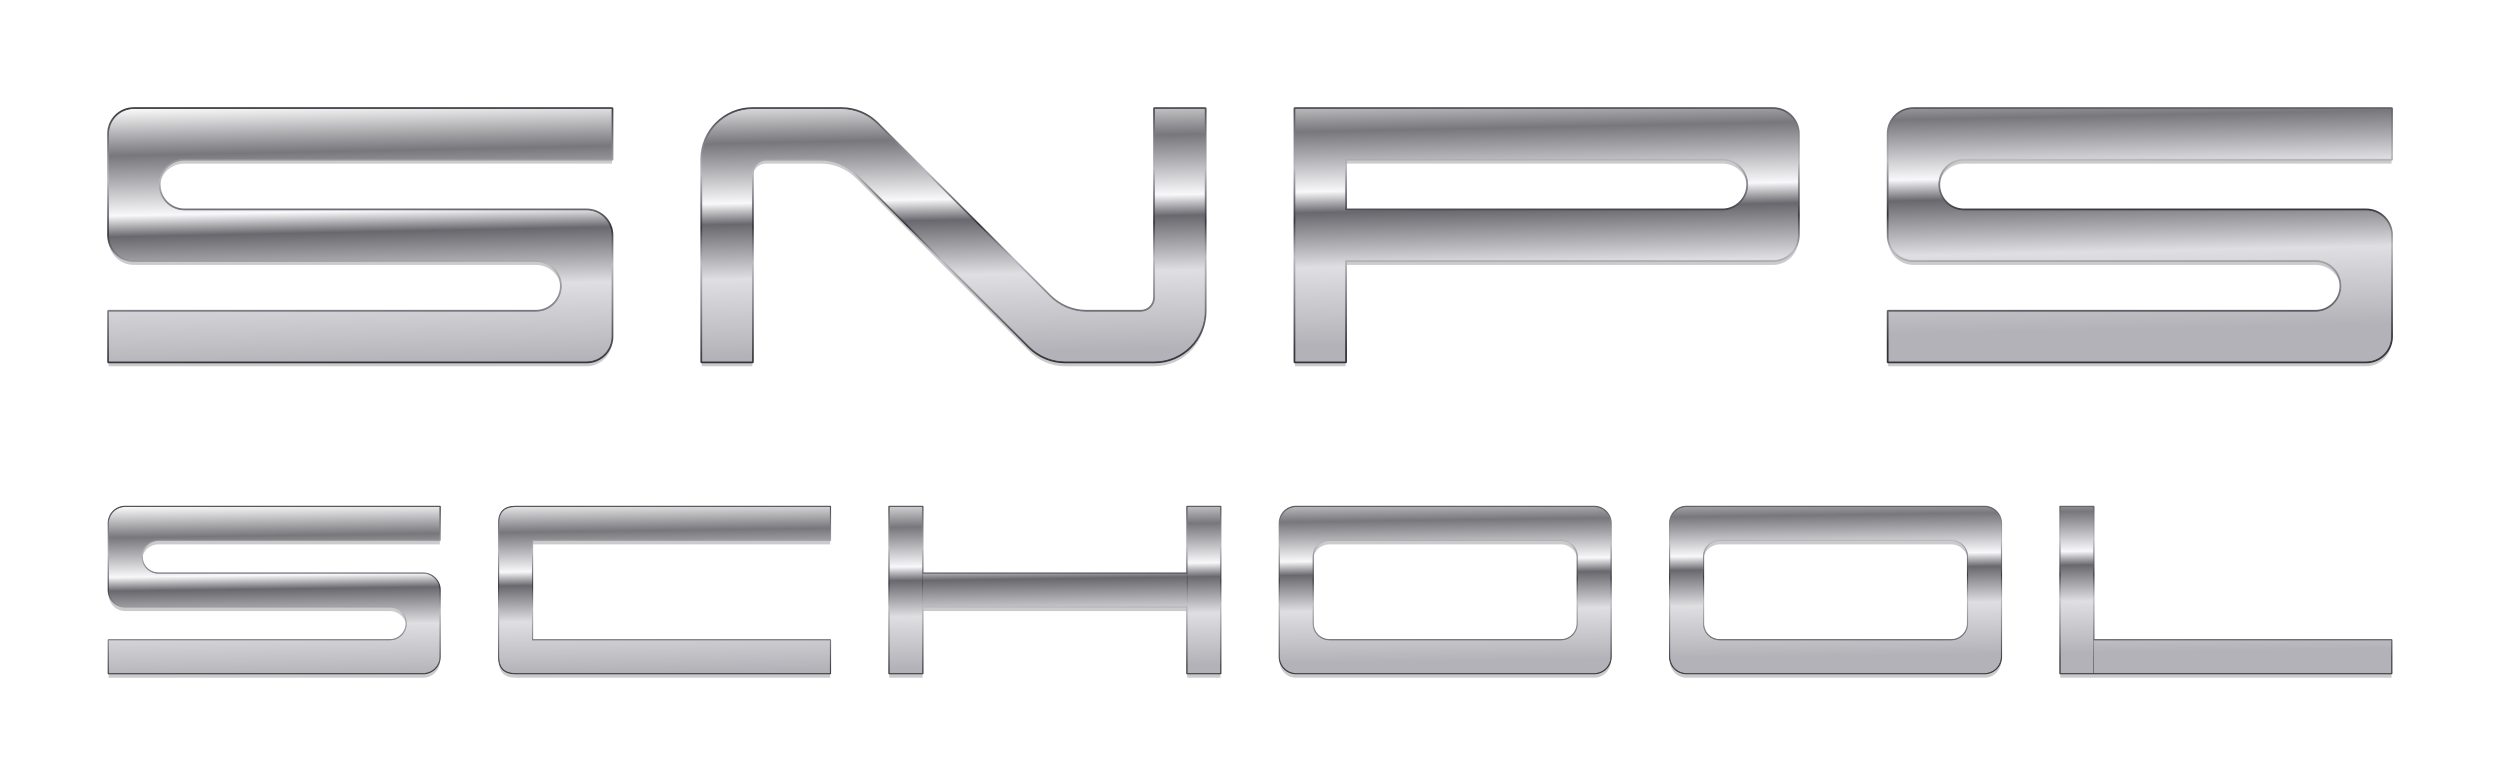
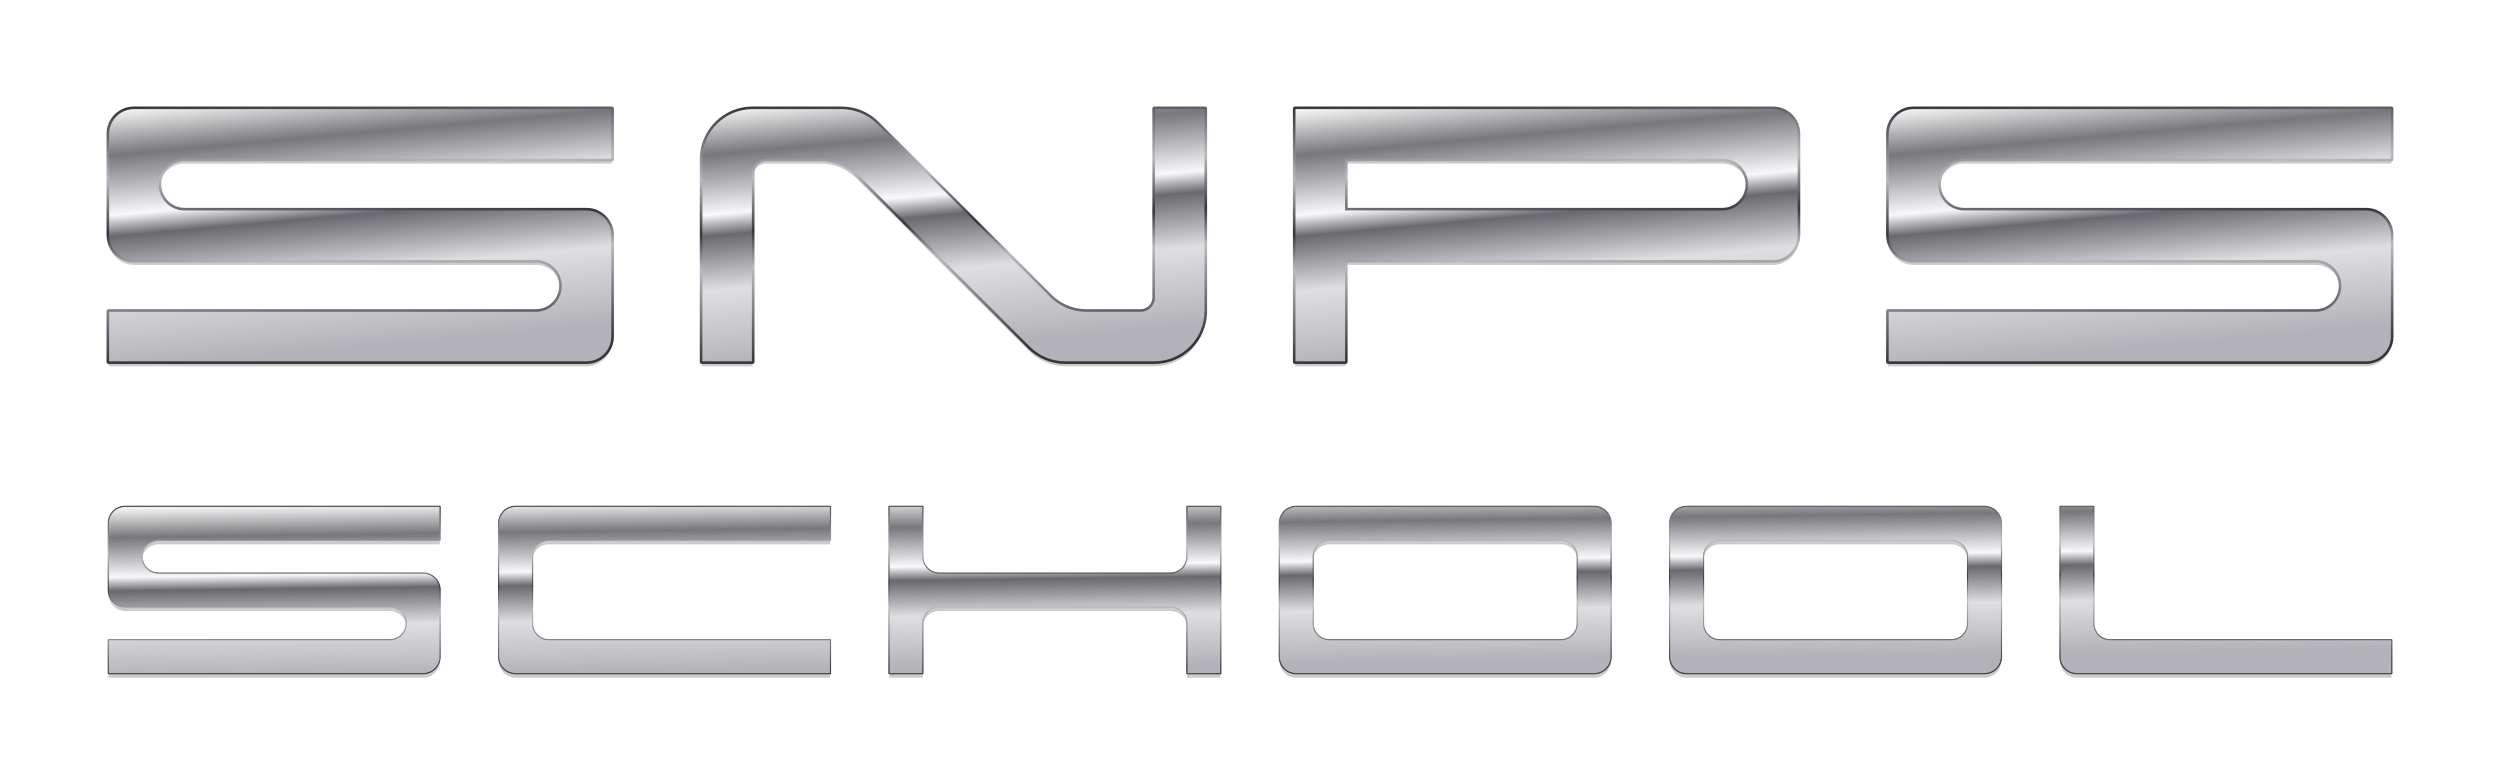
- <svg xmlns="http://www.w3.org/2000/svg" width="690.764" height="216.062" viewBox="0 0 690.764 216.062">
+ <svg xmlns="http://www.w3.org/2000/svg" width="690.806" height="216.065" viewBox="0 0 690.806 216.065">
  <defs>
    <linearGradient id="si-silver" x1="0" y1="0" x2=".18" y2="1">
      <stop stop-color="#fafafa" />
      <stop offset=".18" stop-color="#77777c" />
      <stop offset=".41" stop-color="#f8f8fa" />
      <stop offset=".49" stop-color="#68686e" />
      <stop offset=".7" stop-color="#dfdfe2" />
      <stop offset="1" stop-color="#b2b2b8" />
    </linearGradient>
    <linearGradient id="si-glass" x1="0" y1="0" x2=".24" y2="1">
      <stop stop-color="#33333a" stop-opacity=".92" />
      <stop offset=".16" stop-color="#b8b8c0" stop-opacity=".26" />
      <stop offset=".4" stop-color="#33333a" stop-opacity=".12" />
      <stop offset=".49" stop-color="#33333a" stop-opacity=".82" />
      <stop offset=".56" stop-color="#b8b8c0" stop-opacity=".1" />
      <stop offset=".82" stop-color="#33333a" stop-opacity=".15" />
      <stop offset="1" stop-color="#33333a" stop-opacity=".8" />
    </linearGradient>
    <linearGradient id="si-frost" x2=".8" y2="1">
      <stop stop-color="#33333a" stop-opacity=".85" />
      <stop offset="1" stop-color="#b8b8c0" stop-opacity=".5" />
    </linearGradient>
    <linearGradient id="si-edge" x2=".1" y2="1">
      <stop stop-color="#33333a" />
      <stop offset=".28" stop-color="#b8b8c0" />
      <stop offset=".49" stop-color="#33333a" />
      <stop offset=".63" stop-color="#b8b8c0" />
      <stop offset="1" stop-color="#33333a" />
    </linearGradient>
  </defs>
  <g transform="translate(0 1.2)" fill="#111111" opacity=".22">
    <g transform="translate(30 30)">
-       <path d="M125.1 14.0H139.1V0.0H7.0C3.1 0.0 0.0 3.1 0.0 7.0V35.0C0.0 38.9 3.1 42.0 7.0 42.0H118.1C121.9 42.0 125.1 45.1 125.1 49.0C125.1 52.9 121.9 56.0 118.1 56.0H0.0V70.0H132.1C135.9 70.0 139.1 66.9 139.1 63.0V35.0C139.1 31.1 135.9 28.0 132.1 28.0H21.0C17.1 28.0 14.0 24.9 14.0 21.0C14.0 17.1 17.1 14.0 21.0 14.0H125.1ZM289.0 0.0V52.2C289.0 54.3 287.3 56.0 285.2 56.0H270.1C266.4 56.0 262.9 54.5 260.2 51.9L250.3 42.0L240.4 32.1L222.3 14.0L212.4 4.1C209.8 1.5 206.2 0.0 202.5 0.0H177.9C170.2 0.0 163.9 6.3 163.9 14.0V70.0H177.9V17.8C177.9 15.7 179.6 14.0 181.7 14.0H196.8C200.5 14.0 204.0 15.5 206.6 18.1L230.5 42.0L240.4 51.9L244.5 56.0L254.4 65.9C257.0 68.5 260.6 70.0 264.3 70.0H289.0C296.7 70.0 303.0 63.7 303.0 56.0V0.0H289.0ZM327.8 0.0V70.0H341.8V42.0H459.9C463.7 42.0 466.9 38.9 466.9 35.0V7.0C466.9 3.1 463.7 0.0 459.9 0.0H327.8ZM445.9 28.0H341.8V14.0H445.9C449.7 14.0 452.9 17.1 452.9 21.0C452.9 24.9 449.7 28.0 445.9 28.0ZM616.8 14.0H630.8V0.0H498.7C494.8 0.0 491.7 3.1 491.7 7.0V35.0C491.7 38.9 494.8 42.0 498.7 42.0H609.8C613.6 42.0 616.8 45.1 616.8 49.0C616.8 52.9 613.6 56.0 609.8 56.0H491.7V70.0H623.8C627.6 70.0 630.8 66.9 630.8 63.0V35.0C630.8 31.1 627.6 28.0 623.8 28.0H512.7C508.8 28.0 505.7 24.9 505.7 21.0C505.7 17.1 508.8 14.0 512.7 14.0H616.8Z" />
-       <path d="M125.1 14.0H139.1V0.0H7.0C3.1 0.0 0.0 3.1 0.0 7.0V35.0C0.0 38.9 3.1 42.0 7.0 42.0H118.1C121.9 42.0 125.1 45.1 125.1 49.0C125.1 52.9 121.9 56.0 118.1 56.0H0.0V70.0H132.1C135.9 70.0 139.1 66.9 139.1 63.0V35.0C139.1 31.1 135.9 28.0 132.1 28.0H21.0C17.1 28.0 14.0 24.9 14.0 21.0C14.0 17.1 17.1 14.0 21.0 14.0H125.1ZM303.0 0.0H170.9C166.2 0.0 163.9 2.3 163.9 7.0V63.0C163.9 67.7 166.2 70.0 170.9 70.0H303.0V56.0H177.9V14.0H303.0V0.0ZM327.8 0.0H341.8V70.0H327.8V0.0ZM452.9 0.0H466.9V70.0H452.9V0.0ZM341.8 28.0H452.9V42.0H341.8V28.0ZM498.7 0.0H623.8C627.6 0.0 630.8 3.1 630.8 7.0V63.0C630.8 66.9 627.6 70.0 623.8 70.0H498.7C494.8 70.0 491.7 66.9 491.7 63.0V7.0C491.7 3.1 494.8 0.0 498.7 0.0ZM512.7 14.0C508.8 14.0 505.7 17.1 505.7 21.0V49.0C505.7 52.9 508.8 56.0 512.7 56.0H609.8C613.6 56.0 616.8 52.9 616.8 49.0V21.0C616.8 17.1 613.6 14.0 609.8 14.0H512.7ZM662.6 0.0H787.7C791.5 0.0 794.7 3.1 794.7 7.0V63.0C794.7 66.9 791.5 70.0 787.7 70.0H662.6C658.7 70.0 655.6 66.9 655.6 63.0V7.0C655.6 3.1 658.7 0.0 662.6 0.0ZM676.6 14.0C672.7 14.0 669.6 17.1 669.6 21.0V49.0C669.6 52.9 672.7 56.0 676.6 56.0H773.7C777.5 56.0 780.7 52.9 780.7 49.0V21.0C780.7 17.1 777.5 14.0 773.7 14.0H676.6ZM819.5 0.0H833.5V70.0H819.5V0.0ZM833.5 56.0H958.6V70.0H833.5V56.0Z" transform="translate(0 110) scale(0.6580302)" />
+       <g transform="scale(1.492537) translate(-33.28 -33.28)">
+         <path d="M117.08,42.66h9.38v-9.38H37.97c-2.59,0-4.69,2.1-4.69,4.69v18.76c0,2.59,2.1,4.69,4.69,4.69h4.69s69.73,0,69.73,0c2.59,0,4.69,2.1,4.69,4.69h0c0,2.59-2.1,4.69-4.69,4.69H42.66s-9.38,0-9.38,0v9.38h88.49c2.59,0,4.69-2.1,4.69-4.69v-18.76c0-2.59-2.1-4.69-4.69-4.69h-4.69s-69.73,0-69.73,0c-2.59,0-4.69-2.1-4.69-4.69h0c0-2.59,2.1-4.69,4.69-4.69h69.73Z" />
+         <path d="M226.9,33.28v34.98c0,1.4-1.14,2.54-2.54,2.54h-10.08c-2.49,0-4.87-.99-6.63-2.75l-6.63-6.63-6.64-6.63-12.13-12.13h0l-6.63-6.63c-1.76-1.76-4.14-2.75-6.63-2.75h-9.37s-7.13,0-7.13,0h0c-5.18,0-9.38,4.2-9.38,9.38h0s0,0,0,0v37.52h9.38v-34.98c0-1.4,1.14-2.54,2.54-2.54h10.09c2.49,0,4.87.99,6.63,2.75l16.01,16.01,6.63,6.64,2.74,2.74,6.63,6.63c1.76,1.76,4.14,2.75,6.63,2.75h9.39s7.12,0,7.12,0h0c5.18,0,9.38-4.2,9.38-9.38h0v-37.52h-9.38Z" />
+         <path d="M252.92,33.28v46.9h9.38v-18.76h79.11c2.59,0,4.69-2.1,4.69-4.69v-18.76c0-2.59-2.1-4.69-4.69-4.69h-88.49ZM332.03,52.04h-69.73v-9.38h69.73c2.59,0,4.69,2.1,4.69,4.69h0c0,2.59-2.1,4.69-4.69,4.69Z" />
+         <path d="M372.12,47.35h0c0,2.59,2.1,4.69,4.69,4.69h74.42c2.59,0,4.69,2.1,4.69,4.69v18.76c0,2.59-2.1,4.69-4.69,4.69h-88.49v-9.38h79.11c2.59,0,4.69-2.1,4.69-4.69h0c0-2.59-2.1-4.69-4.69-4.69h-74.42c-2.59,0-4.69-2.1-4.69-4.69v-18.76c0-2.59,2.1-4.69,4.69-4.69h88.49v9.38h-79.11c-2.59,0-4.69,2.1-4.69,4.69Z" />
+       </g>
+       <path d="M125.1 14.0H139.1V0.0H7.0C3.1 0.0 0.0 3.1 0.0 7.0V35.0C0.0 38.9 3.1 42.0 7.0 42.0H118.1C121.9 42.0 125.1 45.1 125.1 49.0C125.1 52.9 121.9 56.0 118.1 56.0H0.0V70.0H132.1C135.9 70.0 139.1 66.9 139.1 63.0V35.0C139.1 31.1 135.9 28.0 132.1 28.0H21.0C17.1 28.0 14.0 24.9 14.0 21.0C14.0 17.1 17.1 14.0 21.0 14.0H125.1ZM303.0 0.0H170.9C167.0 0.0 163.9 3.1 163.9 7.0V63.0C163.9 66.9 167.0 70.0 170.9 70.0H303.0V56.0H184.9C181.0 56.0 177.9 52.9 177.9 49.0V21.0C177.9 17.1 181.0 14.0 184.9 14.0H303.0V0.0ZM327.8 0.0H341.8V21.0C341.8 24.9 344.9 28.0 348.8 28.0H445.9C449.7 28.0 452.9 24.9 452.9 21.0V0.0H466.9V70.0H452.9V49.0C452.9 45.1 449.7 42.0 445.9 42.0H348.8C344.9 42.0 341.8 45.1 341.8 49.0V70.0H327.8V0.0ZM491.7 7.0C491.7 3.1 494.8 0.0 498.7 0.0H623.8C627.6 0.0 630.8 3.1 630.8 7.0V63.0C630.8 66.9 627.6 70.0 623.8 70.0H498.7C494.8 70.0 491.7 66.9 491.7 63.0V7.0ZM505.7 21.0V49.0C505.7 52.9 508.8 56.0 512.7 56.0H609.8C613.6 56.0 616.8 52.9 616.8 49.0V21.0C616.8 17.1 613.6 14.0 609.8 14.0H512.7C508.8 14.0 505.7 17.1 505.7 21.0ZM655.6 7.0C655.6 3.1 658.7 0.0 662.6 0.0H787.7C791.5 0.0 794.7 3.1 794.7 7.0V63.0C794.7 66.9 791.5 70.0 787.7 70.0H662.6C658.7 70.0 655.6 66.9 655.6 63.0V7.0ZM669.6 21.0V49.0C669.6 52.9 672.7 56.0 676.6 56.0H773.7C777.5 56.0 780.7 52.9 780.7 49.0V21.0C780.7 17.1 777.5 14.0 773.7 14.0H676.6C672.7 14.0 669.6 17.1 669.6 21.0ZM819.5 0.0H833.5V49.0C833.5 52.9 836.6 56.0 840.5 56.0H958.6V70.0H826.5C822.6 70.0 819.5 66.9 819.5 63.0V0.0Z" transform="translate(0 110) scale(0.6580738)" />
    </g>
  </g>
  <g fill="url(#si-silver)" stroke="url(#si-edge)" stroke-width=".75" stroke-linejoin="round" paint-order="stroke fill">
    <g transform="translate(30 30)">
-       <path d="M125.1 14.0H139.1V0.0H7.0C3.1 0.0 0.0 3.1 0.0 7.0V35.0C0.0 38.9 3.1 42.0 7.0 42.0H118.1C121.9 42.0 125.1 45.1 125.1 49.0C125.1 52.9 121.9 56.0 118.1 56.0H0.0V70.0H132.1C135.9 70.0 139.1 66.9 139.1 63.0V35.0C139.1 31.1 135.9 28.0 132.1 28.0H21.0C17.1 28.0 14.0 24.9 14.0 21.0C14.0 17.1 17.1 14.0 21.0 14.0H125.1ZM289.0 0.0V52.2C289.0 54.3 287.3 56.0 285.2 56.0H270.1C266.4 56.0 262.9 54.5 260.2 51.9L250.3 42.0L240.4 32.1L222.3 14.0L212.4 4.1C209.8 1.5 206.2 0.0 202.5 0.0H177.9C170.2 0.0 163.9 6.3 163.9 14.0V70.0H177.9V17.8C177.9 15.7 179.6 14.0 181.7 14.0H196.8C200.5 14.0 204.0 15.5 206.6 18.1L230.5 42.0L240.4 51.9L244.5 56.0L254.4 65.9C257.0 68.5 260.6 70.0 264.3 70.0H289.0C296.7 70.0 303.0 63.7 303.0 56.0V0.0H289.0ZM327.8 0.0V70.0H341.8V42.0H459.9C463.7 42.0 466.9 38.9 466.9 35.0V7.0C466.9 3.1 463.7 0.0 459.9 0.0H327.8ZM445.9 28.0H341.8V14.0H445.9C449.7 14.0 452.9 17.1 452.9 21.0C452.9 24.9 449.7 28.0 445.9 28.0ZM616.8 14.0H630.8V0.0H498.7C494.8 0.0 491.7 3.1 491.7 7.0V35.0C491.7 38.9 494.8 42.0 498.7 42.0H609.8C613.6 42.0 616.8 45.1 616.8 49.0C616.8 52.9 613.6 56.0 609.8 56.0H491.7V70.0H623.8C627.6 70.0 630.8 66.9 630.8 63.0V35.0C630.8 31.1 627.6 28.0 623.8 28.0H512.7C508.8 28.0 505.7 24.9 505.7 21.0C505.7 17.1 508.8 14.0 512.7 14.0H616.8Z" />
-       <path d="M125.1 14.0H139.1V0.0H7.0C3.1 0.0 0.0 3.1 0.0 7.0V35.0C0.0 38.9 3.1 42.0 7.0 42.0H118.1C121.9 42.0 125.1 45.1 125.1 49.0C125.1 52.9 121.9 56.0 118.1 56.0H0.0V70.0H132.1C135.9 70.0 139.1 66.9 139.1 63.0V35.0C139.1 31.1 135.9 28.0 132.1 28.0H21.0C17.1 28.0 14.0 24.9 14.0 21.0C14.0 17.1 17.1 14.0 21.0 14.0H125.1ZM303.0 0.0H170.9C166.2 0.0 163.9 2.3 163.9 7.0V63.0C163.9 67.7 166.2 70.0 170.9 70.0H303.0V56.0H177.9V14.0H303.0V0.0ZM327.8 0.0H341.8V70.0H327.8V0.0ZM452.9 0.0H466.9V70.0H452.9V0.0ZM341.8 28.0H452.9V42.0H341.8V28.0ZM498.7 0.0H623.8C627.6 0.0 630.8 3.1 630.8 7.0V63.0C630.8 66.9 627.6 70.0 623.8 70.0H498.7C494.8 70.0 491.7 66.9 491.7 63.0V7.0C491.7 3.1 494.8 0.0 498.7 0.0ZM512.7 14.0C508.8 14.0 505.7 17.1 505.7 21.0V49.0C505.7 52.9 508.8 56.0 512.7 56.0H609.8C613.6 56.0 616.8 52.9 616.8 49.0V21.0C616.8 17.1 613.6 14.0 609.8 14.0H512.7ZM662.6 0.0H787.7C791.5 0.0 794.7 3.1 794.7 7.0V63.0C794.7 66.9 791.5 70.0 787.7 70.0H662.6C658.7 70.0 655.6 66.9 655.6 63.0V7.0C655.6 3.1 658.7 0.0 662.6 0.0ZM676.6 14.0C672.7 14.0 669.6 17.1 669.6 21.0V49.0C669.6 52.9 672.7 56.0 676.6 56.0H773.7C777.5 56.0 780.7 52.9 780.7 49.0V21.0C780.7 17.1 777.5 14.0 773.7 14.0H676.6ZM819.5 0.0H833.5V70.0H819.5V0.0ZM833.5 56.0H958.6V70.0H833.5V56.0Z" transform="translate(0 110) scale(0.6580302)" />
+       <g transform="scale(1.492537) translate(-33.28 -33.28)">
+         <path d="M117.08,42.66h9.38v-9.38H37.97c-2.59,0-4.69,2.1-4.69,4.69v18.76c0,2.59,2.1,4.69,4.69,4.69h4.69s69.73,0,69.73,0c2.59,0,4.69,2.1,4.69,4.69h0c0,2.59-2.1,4.69-4.69,4.69H42.66s-9.38,0-9.38,0v9.38h88.49c2.59,0,4.69-2.1,4.69-4.69v-18.76c0-2.59-2.1-4.69-4.69-4.69h-4.69s-69.73,0-69.73,0c-2.59,0-4.69-2.1-4.69-4.69h0c0-2.59,2.1-4.69,4.69-4.69h69.73Z" />
+         <path d="M226.9,33.28v34.98c0,1.4-1.14,2.54-2.54,2.54h-10.08c-2.49,0-4.87-.99-6.63-2.75l-6.63-6.63-6.64-6.63-12.13-12.13h0l-6.63-6.63c-1.76-1.76-4.14-2.75-6.63-2.75h-9.37s-7.13,0-7.13,0h0c-5.18,0-9.38,4.2-9.38,9.38h0s0,0,0,0v37.52h9.38v-34.98c0-1.4,1.14-2.54,2.54-2.54h10.09c2.49,0,4.87.99,6.63,2.75l16.01,16.01,6.63,6.64,2.74,2.74,6.63,6.63c1.76,1.76,4.14,2.75,6.63,2.75h9.39s7.12,0,7.12,0h0c5.18,0,9.38-4.2,9.38-9.38h0v-37.52h-9.38Z" />
+         <path d="M252.92,33.28v46.9h9.38v-18.76h79.11c2.59,0,4.69-2.1,4.69-4.69v-18.76c0-2.59-2.1-4.69-4.69-4.69h-88.49ZM332.03,52.04h-69.73v-9.38h69.73c2.59,0,4.69,2.1,4.69,4.69h0c0,2.59-2.1,4.69-4.69,4.69Z" />
+         <path d="M372.12,47.35h0c0,2.59,2.1,4.69,4.69,4.69h74.42c2.59,0,4.69,2.1,4.69,4.69v18.76c0,2.59-2.1,4.69-4.69,4.69h-88.49v-9.38h79.11c2.59,0,4.69-2.1,4.69-4.69h0c0-2.59-2.1-4.69-4.69-4.69h-74.42c-2.59,0-4.69-2.1-4.69-4.69v-18.76c0-2.59,2.1-4.69,4.69-4.69h88.49v9.38h-79.11c-2.59,0-4.69,2.1-4.69,4.69Z" />
+       </g>
+       <path d="M125.1 14.0H139.1V0.0H7.0C3.1 0.0 0.0 3.1 0.0 7.0V35.0C0.0 38.9 3.1 42.0 7.0 42.0H118.1C121.9 42.0 125.1 45.1 125.1 49.0C125.1 52.9 121.9 56.0 118.1 56.0H0.0V70.0H132.1C135.9 70.0 139.1 66.9 139.1 63.0V35.0C139.1 31.1 135.9 28.0 132.1 28.0H21.0C17.1 28.0 14.0 24.9 14.0 21.0C14.0 17.1 17.1 14.0 21.0 14.0H125.1ZM303.0 0.0H170.9C167.0 0.0 163.9 3.1 163.9 7.0V63.0C163.9 66.9 167.0 70.0 170.9 70.0H303.0V56.0H184.9C181.0 56.0 177.9 52.9 177.9 49.0V21.0C177.9 17.1 181.0 14.0 184.9 14.0H303.0V0.0ZM327.8 0.0H341.8V21.0C341.8 24.9 344.9 28.0 348.8 28.0H445.9C449.7 28.0 452.9 24.9 452.9 21.0V0.0H466.9V70.0H452.9V49.0C452.9 45.1 449.7 42.0 445.9 42.0H348.8C344.9 42.0 341.8 45.1 341.8 49.0V70.0H327.8V0.0ZM491.7 7.0C491.7 3.1 494.8 0.0 498.7 0.0H623.8C627.6 0.0 630.8 3.1 630.8 7.0V63.0C630.8 66.9 627.6 70.0 623.8 70.0H498.7C494.8 70.0 491.7 66.9 491.7 63.0V7.0ZM505.7 21.0V49.0C505.7 52.9 508.8 56.0 512.7 56.0H609.8C613.6 56.0 616.8 52.9 616.8 49.0V21.0C616.8 17.1 613.6 14.0 609.8 14.0H512.7C508.8 14.0 505.7 17.1 505.7 21.0ZM655.6 7.0C655.6 3.1 658.7 0.0 662.6 0.0H787.7C791.5 0.0 794.7 3.1 794.7 7.0V63.0C794.7 66.9 791.5 70.0 787.7 70.0H662.6C658.7 70.0 655.6 66.9 655.6 63.0V7.0ZM669.6 21.0V49.0C669.6 52.9 672.7 56.0 676.6 56.0H773.7C777.5 56.0 780.7 52.9 780.7 49.0V21.0C780.7 17.1 777.5 14.0 773.7 14.0H676.6C672.7 14.0 669.6 17.1 669.6 21.0ZM819.5 0.0H833.5V49.0C833.5 52.9 836.6 56.0 840.5 56.0H958.6V70.0H826.5C822.6 70.0 819.5 66.9 819.5 63.0V0.0Z" transform="translate(0 110) scale(0.6580738)" />
    </g>
  </g>
  <g fill="none" stroke="url(#si-edge)" stroke-width=".22" opacity=".9">
    <g transform="translate(30 30)">
-       <path d="M125.1 14.0H139.1V0.0H7.0C3.1 0.0 0.0 3.1 0.0 7.0V35.0C0.0 38.9 3.1 42.0 7.0 42.0H118.1C121.9 42.0 125.1 45.1 125.1 49.0C125.1 52.9 121.9 56.0 118.1 56.0H0.0V70.0H132.1C135.9 70.0 139.1 66.9 139.1 63.0V35.0C139.1 31.1 135.9 28.0 132.1 28.0H21.0C17.1 28.0 14.0 24.9 14.0 21.0C14.0 17.1 17.1 14.0 21.0 14.0H125.1ZM289.0 0.0V52.2C289.0 54.3 287.3 56.0 285.2 56.0H270.1C266.4 56.0 262.9 54.5 260.2 51.9L250.3 42.0L240.4 32.1L222.3 14.0L212.4 4.1C209.8 1.5 206.2 0.0 202.5 0.0H177.9C170.2 0.0 163.9 6.3 163.9 14.0V70.0H177.9V17.8C177.9 15.7 179.6 14.0 181.7 14.0H196.8C200.5 14.0 204.0 15.5 206.6 18.1L230.5 42.0L240.4 51.9L244.5 56.0L254.4 65.9C257.0 68.5 260.6 70.0 264.3 70.0H289.0C296.7 70.0 303.0 63.7 303.0 56.0V0.0H289.0ZM327.8 0.0V70.0H341.8V42.0H459.9C463.7 42.0 466.9 38.9 466.9 35.0V7.0C466.9 3.1 463.7 0.0 459.9 0.0H327.8ZM445.9 28.0H341.8V14.0H445.9C449.7 14.0 452.9 17.1 452.9 21.0C452.9 24.9 449.7 28.0 445.9 28.0ZM616.8 14.0H630.8V0.0H498.7C494.8 0.0 491.7 3.1 491.7 7.0V35.0C491.7 38.9 494.8 42.0 498.7 42.0H609.8C613.6 42.0 616.8 45.1 616.8 49.0C616.8 52.9 613.6 56.0 609.8 56.0H491.7V70.0H623.8C627.6 70.0 630.8 66.9 630.8 63.0V35.0C630.8 31.1 627.6 28.0 623.8 28.0H512.7C508.8 28.0 505.7 24.9 505.7 21.0C505.7 17.1 508.8 14.0 512.7 14.0H616.8Z" />
-       <path d="M125.1 14.0H139.1V0.0H7.0C3.1 0.0 0.0 3.1 0.0 7.0V35.0C0.0 38.9 3.1 42.0 7.0 42.0H118.1C121.9 42.0 125.1 45.1 125.1 49.0C125.1 52.9 121.9 56.0 118.1 56.0H0.0V70.0H132.1C135.9 70.0 139.1 66.9 139.1 63.0V35.0C139.1 31.1 135.9 28.0 132.1 28.0H21.0C17.1 28.0 14.0 24.9 14.0 21.0C14.0 17.1 17.1 14.0 21.0 14.0H125.1ZM303.0 0.0H170.9C166.2 0.0 163.9 2.3 163.9 7.0V63.0C163.9 67.7 166.2 70.0 170.9 70.0H303.0V56.0H177.9V14.0H303.0V0.0ZM327.8 0.0H341.8V70.0H327.8V0.0ZM452.9 0.0H466.9V70.0H452.9V0.0ZM341.8 28.0H452.9V42.0H341.8V28.0ZM498.7 0.0H623.8C627.6 0.0 630.8 3.1 630.8 7.0V63.0C630.8 66.9 627.6 70.0 623.8 70.0H498.7C494.8 70.0 491.7 66.9 491.7 63.0V7.0C491.7 3.1 494.8 0.0 498.7 0.0ZM512.7 14.0C508.8 14.0 505.7 17.1 505.7 21.0V49.0C505.7 52.9 508.8 56.0 512.7 56.0H609.8C613.6 56.0 616.8 52.9 616.8 49.0V21.0C616.8 17.1 613.6 14.0 609.8 14.0H512.7ZM662.6 0.0H787.7C791.5 0.0 794.7 3.1 794.7 7.0V63.0C794.7 66.9 791.5 70.0 787.7 70.0H662.6C658.7 70.0 655.6 66.9 655.6 63.0V7.0C655.6 3.1 658.7 0.0 662.6 0.0ZM676.6 14.0C672.7 14.0 669.6 17.1 669.6 21.0V49.0C669.6 52.9 672.7 56.0 676.6 56.0H773.7C777.5 56.0 780.7 52.9 780.7 49.0V21.0C780.7 17.1 777.5 14.0 773.7 14.0H676.6ZM819.5 0.0H833.5V70.0H819.5V0.0ZM833.5 56.0H958.6V70.0H833.5V56.0Z" transform="translate(0 110) scale(0.6580302)" />
+       <g transform="scale(1.492537) translate(-33.28 -33.28)">
+         <path d="M117.08,42.66h9.38v-9.38H37.97c-2.59,0-4.69,2.1-4.69,4.69v18.76c0,2.59,2.1,4.69,4.69,4.69h4.69s69.73,0,69.73,0c2.59,0,4.69,2.1,4.69,4.69h0c0,2.59-2.1,4.69-4.69,4.69H42.66s-9.38,0-9.38,0v9.38h88.49c2.59,0,4.69-2.1,4.69-4.69v-18.76c0-2.59-2.1-4.69-4.69-4.69h-4.69s-69.73,0-69.73,0c-2.59,0-4.69-2.1-4.69-4.69h0c0-2.59,2.1-4.69,4.69-4.69h69.73Z" />
+         <path d="M226.9,33.28v34.98c0,1.4-1.14,2.54-2.54,2.54h-10.08c-2.49,0-4.87-.99-6.63-2.75l-6.63-6.63-6.64-6.63-12.13-12.13h0l-6.63-6.63c-1.76-1.76-4.14-2.75-6.63-2.75h-9.37s-7.13,0-7.13,0h0c-5.18,0-9.38,4.2-9.38,9.38h0s0,0,0,0v37.52h9.38v-34.98c0-1.4,1.14-2.54,2.54-2.54h10.09c2.49,0,4.87.99,6.63,2.75l16.01,16.01,6.63,6.64,2.74,2.74,6.63,6.63c1.76,1.76,4.14,2.75,6.63,2.75h9.39s7.12,0,7.12,0h0c5.18,0,9.38-4.2,9.38-9.38h0v-37.52h-9.38Z" />
+         <path d="M252.92,33.28v46.9h9.38v-18.76h79.11c2.59,0,4.69-2.1,4.69-4.69v-18.76c0-2.59-2.1-4.69-4.69-4.69h-88.49ZM332.03,52.04h-69.73v-9.38h69.73c2.59,0,4.69,2.1,4.69,4.69h0c0,2.59-2.1,4.69-4.69,4.69Z" />
+         <path d="M372.12,47.35h0c0,2.59,2.1,4.69,4.69,4.69h74.42c2.59,0,4.69,2.1,4.69,4.69v18.76c0,2.59-2.1,4.69-4.69,4.69h-88.49v-9.38h79.11c2.59,0,4.69-2.1,4.69-4.69h0c0-2.59-2.1-4.69-4.69-4.69h-74.42c-2.59,0-4.69-2.1-4.69-4.69v-18.76c0-2.59,2.1-4.69,4.69-4.69h88.49v9.38h-79.11c-2.59,0-4.69,2.1-4.69,4.69Z" />
+       </g>
+       <path d="M125.1 14.0H139.1V0.0H7.0C3.1 0.0 0.0 3.1 0.0 7.0V35.0C0.0 38.9 3.1 42.0 7.0 42.0H118.1C121.9 42.0 125.1 45.1 125.1 49.0C125.1 52.9 121.9 56.0 118.1 56.0H0.0V70.0H132.1C135.9 70.0 139.1 66.9 139.1 63.0V35.0C139.1 31.1 135.9 28.0 132.1 28.0H21.0C17.1 28.0 14.0 24.9 14.0 21.0C14.0 17.1 17.1 14.0 21.0 14.0H125.1ZM303.0 0.0H170.9C167.0 0.0 163.9 3.1 163.9 7.0V63.0C163.9 66.9 167.0 70.0 170.9 70.0H303.0V56.0H184.9C181.0 56.0 177.9 52.9 177.9 49.0V21.0C177.9 17.1 181.0 14.0 184.9 14.0H303.0V0.0ZM327.8 0.0H341.8V21.0C341.8 24.9 344.9 28.0 348.8 28.0H445.9C449.7 28.0 452.9 24.9 452.9 21.0V0.0H466.9V70.0H452.9V49.0C452.9 45.1 449.7 42.0 445.9 42.0H348.8C344.9 42.0 341.8 45.1 341.8 49.0V70.0H327.8V0.0ZM491.7 7.0C491.7 3.1 494.8 0.0 498.7 0.0H623.8C627.6 0.0 630.8 3.1 630.8 7.0V63.0C630.8 66.9 627.6 70.0 623.8 70.0H498.7C494.8 70.0 491.7 66.9 491.7 63.0V7.0ZM505.7 21.0V49.0C505.7 52.9 508.8 56.0 512.7 56.0H609.8C613.6 56.0 616.8 52.9 616.8 49.0V21.0C616.8 17.1 613.6 14.0 609.8 14.0H512.7C508.8 14.0 505.7 17.1 505.7 21.0ZM655.6 7.0C655.6 3.1 658.7 0.0 662.6 0.0H787.7C791.5 0.0 794.7 3.1 794.7 7.0V63.0C794.7 66.9 791.5 70.0 787.7 70.0H662.6C658.7 70.0 655.6 66.9 655.6 63.0V7.0ZM669.6 21.0V49.0C669.6 52.9 672.7 56.0 676.6 56.0H773.7C777.5 56.0 780.7 52.9 780.7 49.0V21.0C780.7 17.1 777.5 14.0 773.7 14.0H676.6C672.7 14.0 669.6 17.1 669.6 21.0ZM819.5 0.0H833.5V49.0C833.5 52.9 836.6 56.0 840.5 56.0H958.6V70.0H826.5C822.6 70.0 819.5 66.9 819.5 63.0V0.0Z" transform="translate(0 110) scale(0.6580738)" />
    </g>
  </g>
</svg>
